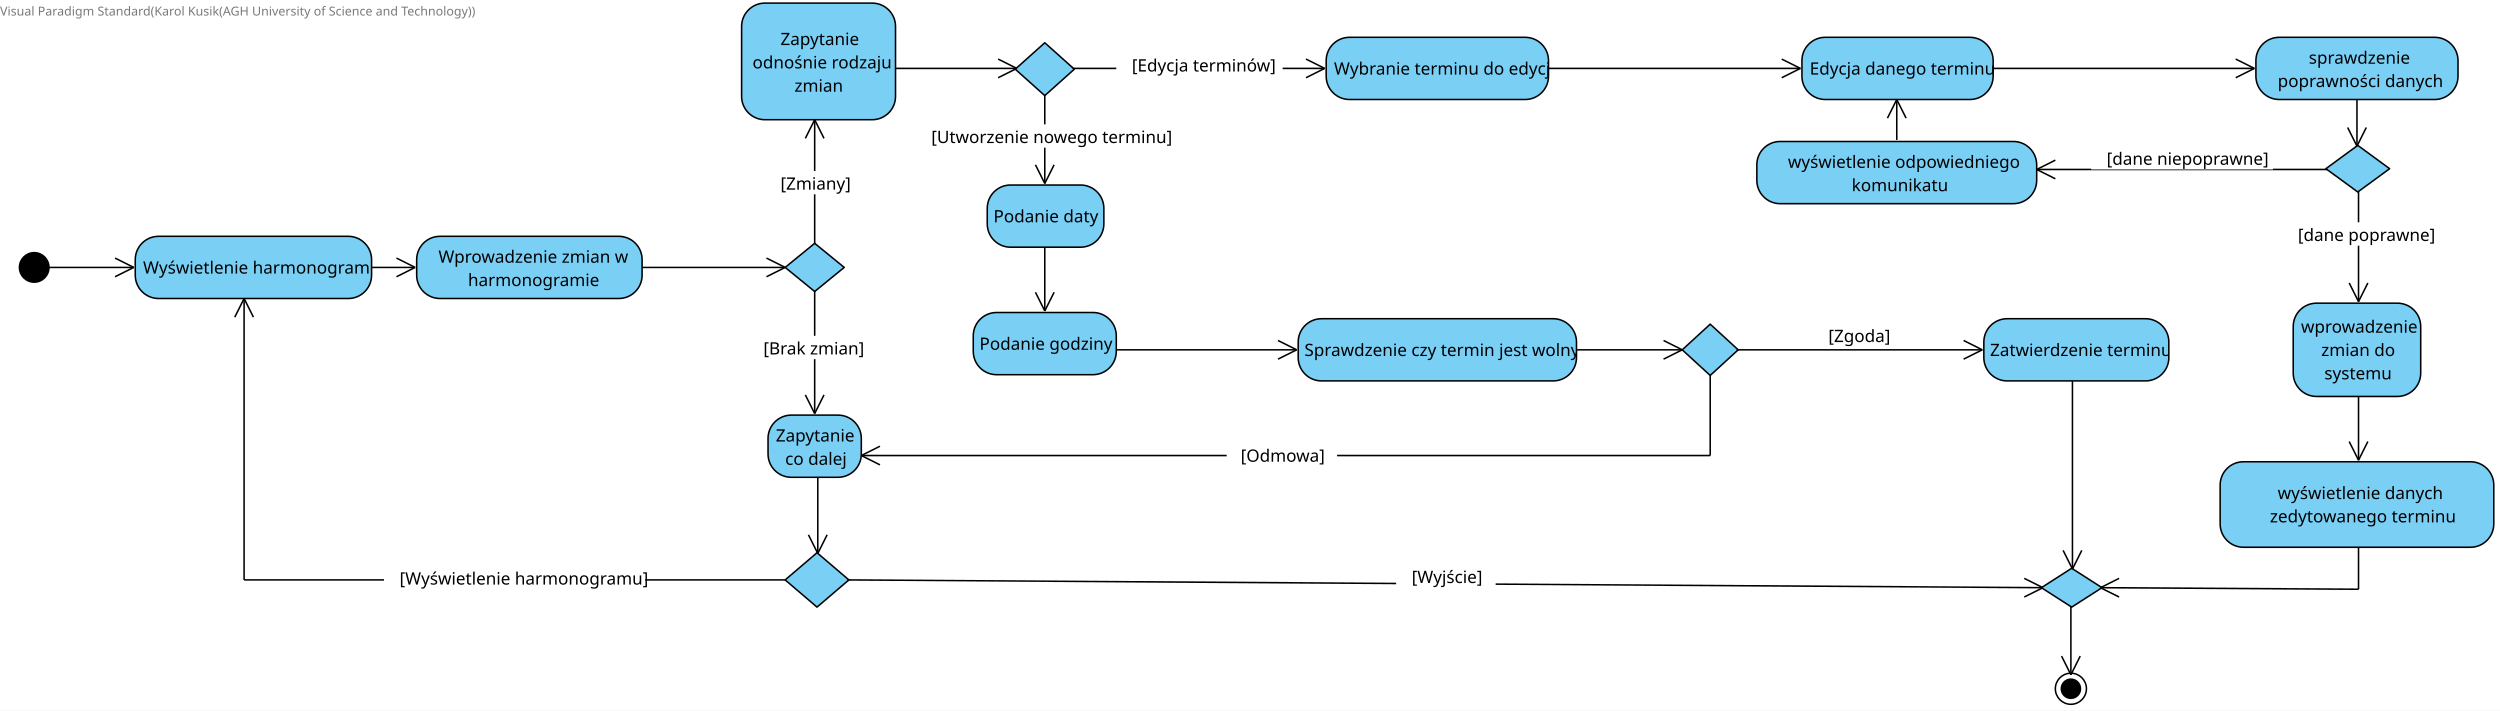
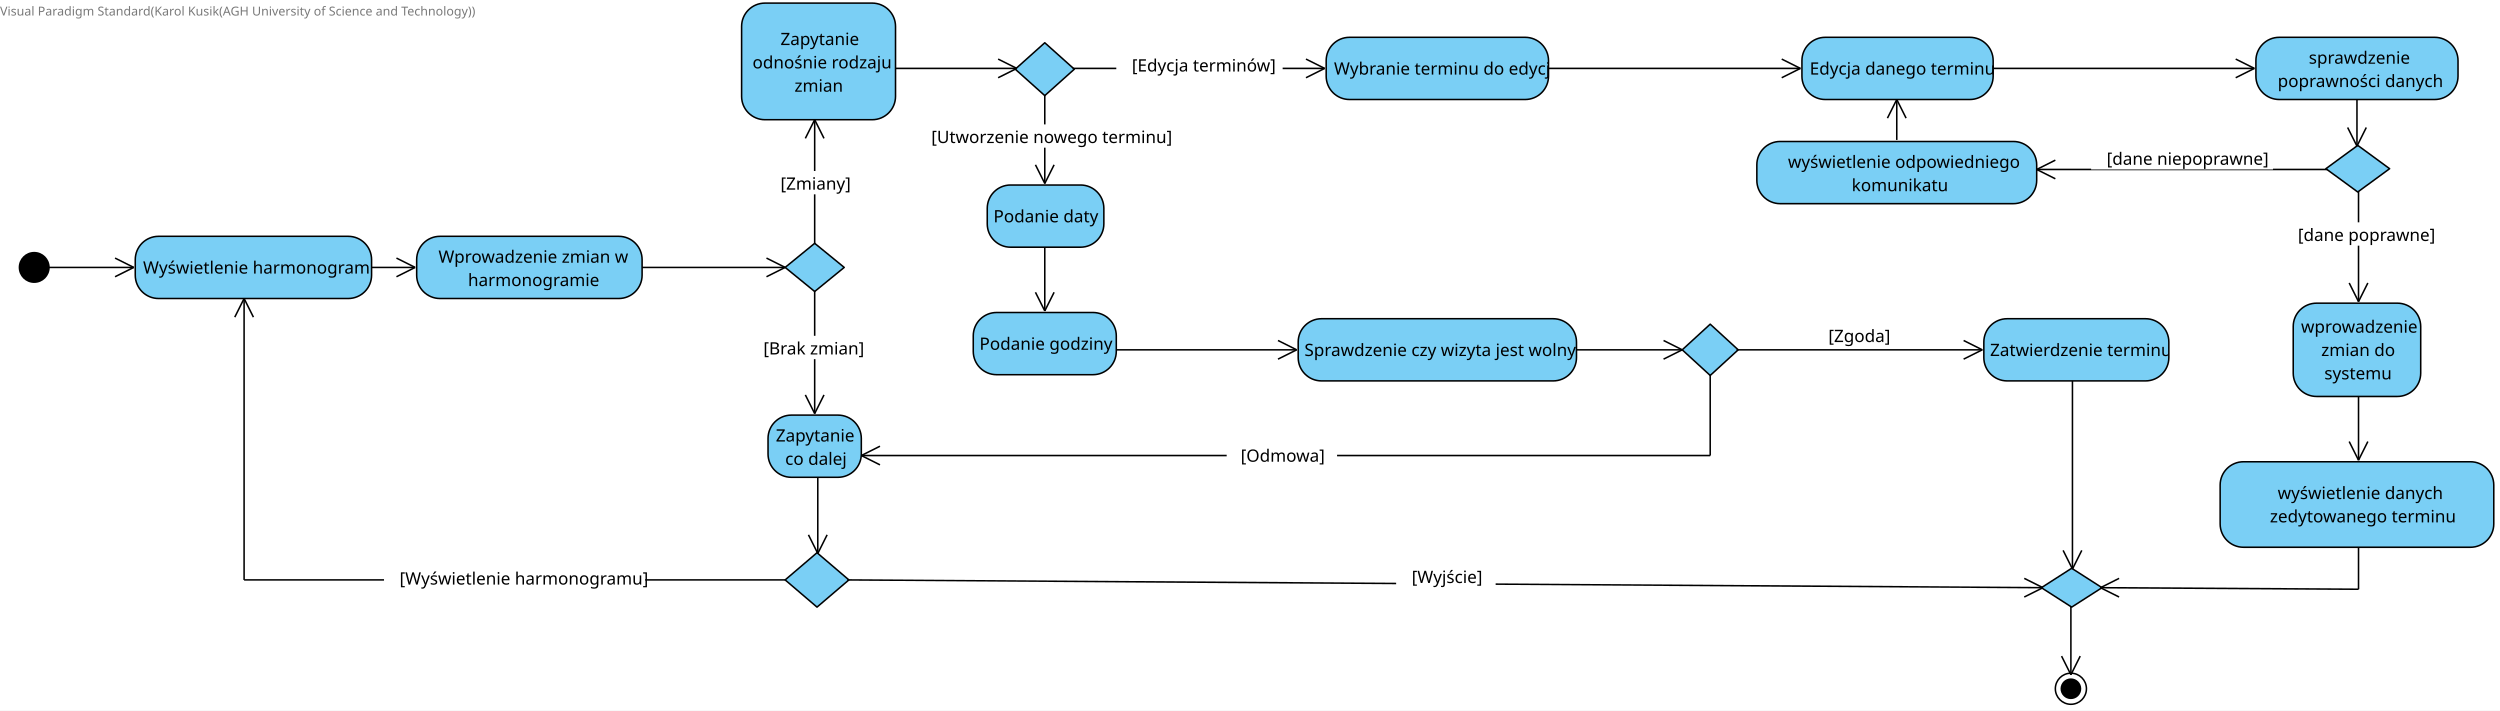
<svg xmlns="http://www.w3.org/2000/svg" fill-opacity="0" color-rendering="auto" color-interpolation="auto" text-rendering="auto" stroke="rgb(0,0,0)" stroke-linecap="square" width="1608" stroke-miterlimit="10" shape-rendering="auto" stroke-opacity="0" fill="rgb(0,0,0)" stroke-dasharray="none" font-weight="normal" stroke-width="1" height="457" font-family="'Dialog'" font-style="normal" stroke-linejoin="miter" font-size="12px" stroke-dashoffset="0" image-rendering="auto">
  <defs id="genericDefs" />
  <g>
    <defs id="defs1">
      <clipPath clipPathUnits="userSpaceOnUse" id="clipPath1">
        <path d="M-7 -7 L51 -7 L51 31 L-7 31 L-7 -7 Z" />
      </clipPath>
      <clipPath clipPathUnits="userSpaceOnUse" id="clipPath2">
        <path d="M-7 -7 L163 -7 L163 51 L-7 51 L-7 -7 Z" />
      </clipPath>
      <clipPath clipPathUnits="userSpaceOnUse" id="clipPath3">
        <path d="M0 0 L0 40 L152 40 L152 0 Z" />
      </clipPath>
      <clipPath clipPathUnits="userSpaceOnUse" id="clipPath4">
        <path d="M-7 -7 L156 -7 L156 51 L-7 51 L-7 -7 Z" />
      </clipPath>
      <clipPath clipPathUnits="userSpaceOnUse" id="clipPath5">
        <path d="M0 0 L0 40 L145 40 L145 0 Z" />
      </clipPath>
      <clipPath clipPathUnits="userSpaceOnUse" id="clipPath6">
        <path d="M-7 -7 L55 -7 L55 57 L-7 57 L-7 -7 Z" />
      </clipPath>
      <clipPath clipPathUnits="userSpaceOnUse" id="clipPath7">
        <path d="M-7 -7 L71 -7 L71 51 L-7 51 L-7 -7 Z" />
      </clipPath>
      <clipPath clipPathUnits="userSpaceOnUse" id="clipPath8">
        <path d="M0 0 L0 40 L60 40 L60 0 Z" />
      </clipPath>
      <clipPath clipPathUnits="userSpaceOnUse" id="clipPath9">
        <path d="M-7 -7 L110 -7 L110 86 L-7 86 L-7 -7 Z" />
      </clipPath>
      <clipPath clipPathUnits="userSpaceOnUse" id="clipPath10">
        <path d="M0 0 L0 75 L99 75 L99 0 Z" />
      </clipPath>
      <clipPath clipPathUnits="userSpaceOnUse" id="clipPath11">
        <path d="M-7 -7 L58 -7 L58 61 L-7 61 L-7 -7 Z" />
      </clipPath>
      <clipPath clipPathUnits="userSpaceOnUse" id="clipPath12">
        <path d="M-7 -7 L31 -7 L31 31 L-7 31 L-7 -7 Z" />
      </clipPath>
      <clipPath clipPathUnits="userSpaceOnUse" id="clipPath13">
        <path d="M-7 -7 L55 -7 L55 60 L-7 60 L-7 -7 Z" />
      </clipPath>
      <clipPath clipPathUnits="userSpaceOnUse" id="clipPath14">
        <path d="M-7 -7 L86 -7 L86 51 L-7 51 L-7 -7 Z" />
      </clipPath>
      <clipPath clipPathUnits="userSpaceOnUse" id="clipPath15">
        <path d="M0 0 L0 40 L75 40 L75 0 Z" />
      </clipPath>
      <clipPath clipPathUnits="userSpaceOnUse" id="clipPath16">
        <path d="M-7 -7 L103 -7 L103 51 L-7 51 L-7 -7 Z" />
      </clipPath>
      <clipPath clipPathUnits="userSpaceOnUse" id="clipPath17">
        <path d="M0 0 L0 40 L92 40 L92 0 Z" />
      </clipPath>
      <clipPath clipPathUnits="userSpaceOnUse" id="clipPath18">
        <path d="M-7 -7 L53 -7 L53 59 L-7 59 L-7 -7 Z" />
      </clipPath>
      <clipPath clipPathUnits="userSpaceOnUse" id="clipPath19">
        <path d="M-7 -7 L130 -7 L130 51 L-7 51 L-7 -7 Z" />
      </clipPath>
      <clipPath clipPathUnits="userSpaceOnUse" id="clipPath20">
        <path d="M0 0 L0 40 L119 40 L119 0 Z" />
      </clipPath>
      <clipPath clipPathUnits="userSpaceOnUse" id="clipPath21">
        <path d="M-7 -7 L190 -7 L190 51 L-7 51 L-7 -7 Z" />
      </clipPath>
      <clipPath clipPathUnits="userSpaceOnUse" id="clipPath22">
        <path d="M0 0 L0 40 L179 40 L179 0 Z" />
      </clipPath>
      <clipPath clipPathUnits="userSpaceOnUse" id="clipPath23">
        <path d="M-7 -7 L154 -7 L154 51 L-7 51 L-7 -7 Z" />
      </clipPath>
      <clipPath clipPathUnits="userSpaceOnUse" id="clipPath24">
        <path d="M0 0 L0 40 L143 40 L143 0 Z" />
      </clipPath>
      <clipPath clipPathUnits="userSpaceOnUse" id="clipPath25">
        <path d="M-7 -7 L134 -7 L134 51 L-7 51 L-7 -7 Z" />
      </clipPath>
      <clipPath clipPathUnits="userSpaceOnUse" id="clipPath26">
        <path d="M0 0 L0 40 L123 40 L123 0 Z" />
      </clipPath>
      <clipPath clipPathUnits="userSpaceOnUse" id="clipPath27">
        <path d="M-7 -7 L141 -7 L141 51 L-7 51 L-7 -7 Z" />
      </clipPath>
      <clipPath clipPathUnits="userSpaceOnUse" id="clipPath28">
        <path d="M0 0 L0 40 L130 40 L130 0 Z" />
      </clipPath>
      <clipPath clipPathUnits="userSpaceOnUse" id="clipPath29">
        <path d="M-7 -7 L58 -7 L58 56 L-7 56 L-7 -7 Z" />
      </clipPath>
      <clipPath clipPathUnits="userSpaceOnUse" id="clipPath30">
        <path d="M-7 -7 L187 -7 L187 66 L-7 66 L-7 -7 Z" />
      </clipPath>
      <clipPath clipPathUnits="userSpaceOnUse" id="clipPath31">
        <path d="M0 0 L0 55 L176 55 L176 0 Z" />
      </clipPath>
      <clipPath clipPathUnits="userSpaceOnUse" id="clipPath32">
        <path d="M-7 -7 L93 -7 L93 71 L-7 71 L-7 -7 Z" />
      </clipPath>
      <clipPath clipPathUnits="userSpaceOnUse" id="clipPath33">
        <path d="M0 0 L0 60 L82 60 L82 0 Z" />
      </clipPath>
      <clipPath clipPathUnits="userSpaceOnUse" id="clipPath34">
        <path d="M-7 -7 L191 -7 L191 51 L-7 51 L-7 -7 Z" />
      </clipPath>
      <clipPath clipPathUnits="userSpaceOnUse" id="clipPath35">
        <path d="M0 0 L0 40 L180 40 L180 0 Z" />
      </clipPath>
      <clipPath clipPathUnits="userSpaceOnUse" id="clipPath36">
        <path d="M-7 -7 L56 -7 L56 51 L-7 51 L-7 -7 Z" />
      </clipPath>
      <clipPath clipPathUnits="userSpaceOnUse" id="clipPath37">
        <path d="M0 0 L159 0 L159 104 L0 104 L0 0 Z" />
      </clipPath>
      <clipPath clipPathUnits="userSpaceOnUse" id="clipPath38">
        <path d="M0 0 L0 104 L159 104 L159 0 Z" />
      </clipPath>
      <clipPath clipPathUnits="userSpaceOnUse" id="clipPath39">
        <path d="M0 0 L132 0 L132 104 L0 104 L0 0 Z" />
      </clipPath>
      <clipPath clipPathUnits="userSpaceOnUse" id="clipPath40">
        <path d="M0 0 L0 104 L132 104 L132 0 Z" />
      </clipPath>
      <clipPath clipPathUnits="userSpaceOnUse" id="clipPath41">
        <path d="M0 0 L196 0 L196 104 L0 104 L0 0 Z" />
      </clipPath>
      <clipPath clipPathUnits="userSpaceOnUse" id="clipPath42">
        <path d="M0 0 L0 104 L119 104 L119 94 L196 94 L196 0 L193 0 L193 3 L130 3 L130 0 Z" />
      </clipPath>
      <clipPath clipPathUnits="userSpaceOnUse" id="clipPath43">
        <path d="M0 0 L104 0 L104 183 L0 183 L0 0 Z" />
      </clipPath>
      <clipPath clipPathUnits="userSpaceOnUse" id="clipPath44">
        <path d="M90 79 L90 94 L8 94 L8 79 ZM0 0 L0 183 L104 183 L104 0 Z" />
      </clipPath>
      <clipPath clipPathUnits="userSpaceOnUse" id="clipPath45">
        <path d="M0 0 L104 0 L104 184 L0 184 L0 0 Z" />
      </clipPath>
      <clipPath clipPathUnits="userSpaceOnUse" id="clipPath46">
        <path d="M82 83 L82 98 L19 98 L19 83 ZM0 0 L0 184 L104 184 L104 0 Z" />
      </clipPath>
      <clipPath clipPathUnits="userSpaceOnUse" id="clipPath47">
        <path d="M0 0 L104 0 L104 153 L0 153 L0 0 Z" />
      </clipPath>
      <clipPath clipPathUnits="userSpaceOnUse" id="clipPath48">
        <path d="M0 0 L0 153 L104 153 L104 0 Z" />
      </clipPath>
      <clipPath clipPathUnits="userSpaceOnUse" id="clipPath49">
        <path d="M0 0 L452 0 L452 285 L0 285 L0 0 Z" />
      </clipPath>
      <clipPath clipPathUnits="userSpaceOnUse" id="clipPath50">
        <path d="M308 222 L308 237 L140 237 L140 222 ZM0 0 L0 285 L452 285 L452 89 L375 89 L375 74 L452 74 L452 0 Z" />
      </clipPath>
      <clipPath clipPathUnits="userSpaceOnUse" id="clipPath51">
        <path d="M0 0 L873 0 L873 109 L0 109 L0 0 Z" />
      </clipPath>
      <clipPath clipPathUnits="userSpaceOnUse" id="clipPath52">
        <path d="M467 40 L467 55 L403 55 L403 40 ZM0 0 L0 109 L873 109 L873 0 Z" />
      </clipPath>
      <clipPath clipPathUnits="userSpaceOnUse" id="clipPath53">
        <path d="M0 0 L182 0 L182 104 L0 104 L0 0 Z" />
      </clipPath>
      <clipPath clipPathUnits="userSpaceOnUse" id="clipPath54">
        <path d="M0 0 L0 104 L182 104 L182 101 L64 101 L64 86 L182 86 L182 0 Z" />
      </clipPath>
      <clipPath clipPathUnits="userSpaceOnUse" id="clipPath55">
        <path d="M0 0 L104 0 L104 161 L0 161 L0 0 Z" />
      </clipPath>
      <clipPath clipPathUnits="userSpaceOnUse" id="clipPath56">
        <path d="M0 0 L0 69 L104 69 L104 38 L96 38 L96 23 L104 23 L104 0 ZM0 84 L0 161 L104 161 L104 84 Z" />
      </clipPath>
      <clipPath clipPathUnits="userSpaceOnUse" id="clipPath57">
        <path d="M0 0 L104 0 L104 145 L0 145 L0 0 Z" />
      </clipPath>
      <clipPath clipPathUnits="userSpaceOnUse" id="clipPath58">
        <path d="M0 0 L0 145 L104 145 L104 0 Z" />
      </clipPath>
      <clipPath clipPathUnits="userSpaceOnUse" id="clipPath59">
        <path d="M0 0 L172 0 L172 104 L0 104 L0 0 Z" />
      </clipPath>
      <clipPath clipPathUnits="userSpaceOnUse" id="clipPath60">
        <path d="M0 0 L0 104 L172 104 L172 0 Z" />
      </clipPath>
      <clipPath clipPathUnits="userSpaceOnUse" id="clipPath61">
        <path d="M0 0 L262 0 L262 104 L0 104 L0 0 Z" />
      </clipPath>
      <clipPath clipPathUnits="userSpaceOnUse" id="clipPath62">
        <path d="M158 33 L158 48 L100 48 L100 33 ZM0 0 L0 104 L262 104 L262 0 Z" />
      </clipPath>
      <clipPath clipPathUnits="userSpaceOnUse" id="clipPath63">
        <path d="M0 0 L104 0 L104 225 L0 225 L0 0 Z" />
      </clipPath>
      <clipPath clipPathUnits="userSpaceOnUse" id="clipPath64">
        <path d="M0 0 L0 225 L104 225 L104 0 Z" />
      </clipPath>
      <clipPath clipPathUnits="userSpaceOnUse" id="clipPath65">
        <path d="M0 0 L220 0 L220 104 L0 104 L0 0 Z" />
      </clipPath>
      <clipPath clipPathUnits="userSpaceOnUse" id="clipPath66">
        <path d="M0 0 L0 104 L220 104 L220 0 Z" />
      </clipPath>
      <clipPath clipPathUnits="userSpaceOnUse" id="clipPath67">
        <path d="M0 0 L650 0 L650 156 L0 156 L0 0 Z" />
      </clipPath>
      <clipPath clipPathUnits="userSpaceOnUse" id="clipPath68">
        <path d="M356 94 L356 109 L285 109 L285 94 ZM0 0 L0 25 L60 25 L60 40 L0 40 L0 156 L650 156 L650 0 Z" />
      </clipPath>
      <clipPath clipPathUnits="userSpaceOnUse" id="clipPath69">
        <path d="M0 0 L266 0 L266 104 L0 104 L0 0 Z" />
      </clipPath>
      <clipPath clipPathUnits="userSpaceOnUse" id="clipPath70">
        <path d="M185 40 L185 55 L78 55 L78 40 ZM0 0 L0 86 L113 86 L113 101 L0 101 L0 104 L266 104 L266 0 Z" />
      </clipPath>
      <clipPath clipPathUnits="userSpaceOnUse" id="clipPath71">
        <path d="M0 0 L0 104 L266 104 L266 0 Z" />
      </clipPath>
      <clipPath clipPathUnits="userSpaceOnUse" id="clipPath72">
        <path d="M0 0 L272 0 L272 104 L0 104 L0 0 Z" />
      </clipPath>
      <clipPath clipPathUnits="userSpaceOnUse" id="clipPath73">
        <path d="M0 0 L0 104 L113 104 L113 100 L230 100 L230 104 L272 104 L272 0 Z" />
      </clipPath>
      <clipPath clipPathUnits="userSpaceOnUse" id="clipPath74">
        <path d="M0 0 L104 0 L104 134 L0 134 L0 0 Z" />
      </clipPath>
      <clipPath clipPathUnits="userSpaceOnUse" id="clipPath75">
        <path d="M0 0 L0 134 L2 134 L2 129 L104 129 L104 0 Z" />
      </clipPath>
      <clipPath clipPathUnits="userSpaceOnUse" id="clipPath76">
        <path d="M0 0 L104 0 L104 175 L0 175 L0 0 Z" />
      </clipPath>
      <clipPath clipPathUnits="userSpaceOnUse" id="clipPath77">
        <path d="M103 70 L103 85 L1 85 L1 70 ZM0 0 L0 175 L104 175 L104 0 Z" />
      </clipPath>
      <clipPath clipPathUnits="userSpaceOnUse" id="clipPath78">
        <path d="M0 0 L291 0 L291 104 L0 104 L0 0 Z" />
      </clipPath>
      <clipPath clipPathUnits="userSpaceOnUse" id="clipPath79">
        <path d="M202 35 L202 50 L85 50 L85 35 ZM0 0 L0 104 L291 104 L291 99 L208 99 L208 84 L291 84 L291 0 Z" />
      </clipPath>
      <clipPath clipPathUnits="userSpaceOnUse" id="clipPath80">
        <path d="M0 0 L104 0 L104 130 L0 130 L0 0 Z" />
      </clipPath>
      <clipPath clipPathUnits="userSpaceOnUse" id="clipPath81">
        <path d="M0 0 L0 130 L104 130 L104 0 Z" />
      </clipPath>
      <clipPath clipPathUnits="userSpaceOnUse" id="clipPath82">
        <path d="M0 0 L270 0 L270 131 L0 131 L0 0 Z" />
      </clipPath>
      <clipPath clipPathUnits="userSpaceOnUse" id="clipPath83">
        <path d="M0 0 L0 131 L270 131 L270 0 Z" />
      </clipPath>
      <clipPath clipPathUnits="userSpaceOnUse" id="clipPath84">
        <path d="M0 0 L104 0 L104 148 L0 148 L0 0 Z" />
      </clipPath>
      <clipPath clipPathUnits="userSpaceOnUse" id="clipPath85">
        <path d="M0 0 L0 148 L104 148 L104 0 Z" />
      </clipPath>
      <clipPath clipPathUnits="userSpaceOnUse" id="clipPath86">
        <path d="M-117 -15 L234 -15 L234 30 L-117 30 L-117 -15 Z" />
      </clipPath>
      <clipPath clipPathUnits="userSpaceOnUse" id="clipPath87">
        <path d="M-102 -15 L204 -15 L204 30 L-102 30 L-102 -15 Z" />
      </clipPath>
      <clipPath clipPathUnits="userSpaceOnUse" id="clipPath88">
        <path d="M-107 -15 L214 -15 L214 30 L-107 30 L-107 -15 Z" />
      </clipPath>
      <clipPath clipPathUnits="userSpaceOnUse" id="clipPath89">
        <path d="M-71 -15 L142 -15 L142 30 L-71 30 L-71 -15 Z" />
      </clipPath>
      <clipPath clipPathUnits="userSpaceOnUse" id="clipPath90">
        <path d="M-58 -15 L116 -15 L116 30 L-58 30 L-58 -15 Z" />
      </clipPath>
      <clipPath clipPathUnits="userSpaceOnUse" id="clipPath91">
        <path d="M-163 -15 L326 -15 L326 30 L-163 30 L-163 -15 Z" />
      </clipPath>
      <clipPath clipPathUnits="userSpaceOnUse" id="clipPath92">
        <path d="M-64 -15 L128 -15 L128 30 L-64 30 L-64 -15 Z" />
      </clipPath>
      <clipPath clipPathUnits="userSpaceOnUse" id="clipPath93">
        <path d="M-168 -15 L336 -15 L336 30 L-168 30 L-168 -15 Z" />
      </clipPath>
      <clipPath clipPathUnits="userSpaceOnUse" id="clipPath94">
        <path d="M-63 -15 L126 -15 L126 30 L-63 30 L-63 -15 Z" />
      </clipPath>
      <clipPath clipPathUnits="userSpaceOnUse" id="clipPath95">
        <path d="M-82 -15 L164 -15 L164 30 L-82 30 L-82 -15 Z" />
      </clipPath>
    </defs>
    <g fill="white" text-rendering="geometricPrecision" fill-opacity="1" stroke-opacity="1" stroke="white">
      <rect x="0" width="1608" height="457" y="0" stroke="none" />
    </g>
    <g font-size="11px" transform="translate(2,162)" fill-opacity="1" fill="black" text-rendering="geometricPrecision" image-rendering="optimizeQuality" font-family="sans-serif" stroke="black" stroke-opacity="1">
      <circle r="10" clip-path="url(#clipPath1)" cx="20" cy="10" stroke="none" />
    </g>
    <g font-size="11px" transform="translate(87,152)" fill-opacity="1" fill="rgb(122,207,245)" text-rendering="geometricPrecision" image-rendering="optimizeQuality" font-family="sans-serif" stroke="rgb(122,207,245)" stroke-opacity="1">
      <rect x="0" y="0" clip-path="url(#clipPath2)" width="152" rx="15" ry="15" height="40" stroke="none" />
    </g>
    <g stroke-linecap="butt" font-size="11px" transform="translate(87,152)" fill-opacity="1" fill="black" text-rendering="geometricPrecision" image-rendering="optimizeQuality" font-family="sans-serif" stroke-linejoin="round" stroke="black" stroke-opacity="1" stroke-miterlimit="0">
      <rect x="0" y="0" clip-path="url(#clipPath2)" fill="none" width="152" rx="15" ry="15" height="40" />
    </g>
    <g font-size="11px" transform="translate(87,152)" fill-opacity="1" fill="black" text-rendering="geometricPrecision" image-rendering="optimizeQuality" font-family="sans-serif" stroke="black" stroke-opacity="1">
      <text x="5" xml:space="preserve" y="24" clip-path="url(#clipPath3)" stroke="none">Wyświetlenie harmonogramu</text>
    </g>
    <g font-size="11px" transform="translate(268,152)" fill-opacity="1" fill="rgb(122,207,245)" text-rendering="geometricPrecision" image-rendering="optimizeQuality" font-family="sans-serif" stroke="rgb(122,207,245)" stroke-opacity="1">
      <rect x="0" y="0" clip-path="url(#clipPath4)" width="145" rx="15" ry="15" height="40" stroke="none" />
    </g>
    <g stroke-linecap="butt" font-size="11px" transform="translate(268,152)" fill-opacity="1" fill="black" text-rendering="geometricPrecision" image-rendering="optimizeQuality" font-family="sans-serif" stroke-linejoin="round" stroke="black" stroke-opacity="1" stroke-miterlimit="0">
      <rect x="0" y="0" clip-path="url(#clipPath4)" fill="none" width="145" rx="15" ry="15" height="40" />
    </g>
    <g font-size="11px" transform="translate(268,152)" fill-opacity="1" fill="black" text-rendering="geometricPrecision" image-rendering="optimizeQuality" font-family="sans-serif" stroke="black" stroke-opacity="1">
      <text x="14" xml:space="preserve" y="17" clip-path="url(#clipPath5)" stroke="none">Wprowadzenie zmian w</text>
      <text x="33" xml:space="preserve" y="32" clip-path="url(#clipPath5)" stroke="none">harmonogramie</text>
    </g>
    <g font-size="11px" transform="translate(502,149)" fill-opacity="1" fill="rgb(122,207,245)" text-rendering="geometricPrecision" image-rendering="optimizeQuality" font-family="sans-serif" stroke="rgb(122,207,245)" stroke-opacity="1">
      <path d="M22 7.5 L41 23 L22 38.5 L3 23 Z" stroke="none" clip-path="url(#clipPath6)" />
    </g>
    <g stroke-linecap="butt" font-size="11px" transform="translate(502,149)" fill-opacity="1" fill="black" text-rendering="geometricPrecision" image-rendering="optimizeQuality" font-family="sans-serif" stroke-linejoin="round" stroke="black" stroke-opacity="1" stroke-miterlimit="0">
      <path fill="none" d="M22 7.5 L41 23 L22 38.5 L3 23 Z" clip-path="url(#clipPath6)" />
    </g>
    <g font-size="11px" transform="translate(494,267)" fill-opacity="1" fill="rgb(122,207,245)" text-rendering="geometricPrecision" image-rendering="optimizeQuality" font-family="sans-serif" stroke="rgb(122,207,245)" stroke-opacity="1">
      <rect x="0" y="0" clip-path="url(#clipPath7)" width="60" rx="15" ry="15" height="40" stroke="none" />
    </g>
    <g stroke-linecap="butt" font-size="11px" transform="translate(494,267)" fill-opacity="1" fill="black" text-rendering="geometricPrecision" image-rendering="optimizeQuality" font-family="sans-serif" stroke-linejoin="round" stroke="black" stroke-opacity="1" stroke-miterlimit="0">
      <rect x="0" y="0" clip-path="url(#clipPath7)" fill="none" width="60" rx="15" ry="15" height="40" />
    </g>
    <g font-size="11px" transform="translate(494,267)" fill-opacity="1" fill="black" text-rendering="geometricPrecision" image-rendering="optimizeQuality" font-family="sans-serif" stroke="black" stroke-opacity="1">
      <text x="5" xml:space="preserve" y="17" clip-path="url(#clipPath8)" stroke="none">Zapytanie</text>
      <text x="11" xml:space="preserve" y="32" clip-path="url(#clipPath8)" stroke="none">co dalej</text>
    </g>
    <g font-size="11px" transform="translate(477,2)" fill-opacity="1" fill="rgb(122,207,245)" text-rendering="geometricPrecision" image-rendering="optimizeQuality" font-family="sans-serif" stroke="rgb(122,207,245)" stroke-opacity="1">
      <rect x="0" y="0" clip-path="url(#clipPath9)" width="99" rx="15" ry="15" height="75" stroke="none" />
    </g>
    <g stroke-linecap="butt" font-size="11px" transform="translate(477,2)" fill-opacity="1" fill="black" text-rendering="geometricPrecision" image-rendering="optimizeQuality" font-family="sans-serif" stroke-linejoin="round" stroke="black" stroke-opacity="1" stroke-miterlimit="0">
      <rect x="0" y="0" clip-path="url(#clipPath9)" fill="none" width="99" rx="15" ry="15" height="75" />
    </g>
    <g font-size="11px" transform="translate(477,2)" fill-opacity="1" fill="black" text-rendering="geometricPrecision" image-rendering="optimizeQuality" font-family="sans-serif" stroke="black" stroke-opacity="1">
      <text x="25" xml:space="preserve" y="27" clip-path="url(#clipPath10)" stroke="none">Zapytanie</text>
      <text x="7" xml:space="preserve" y="42" clip-path="url(#clipPath10)" stroke="none">odnośnie rodzaju</text>
      <text x="34" xml:space="preserve" y="57" clip-path="url(#clipPath10)" stroke="none">zmian</text>
    </g>
    <g font-size="11px" transform="translate(502,348)" fill-opacity="1" fill="rgb(122,207,245)" text-rendering="geometricPrecision" image-rendering="optimizeQuality" font-family="sans-serif" stroke="rgb(122,207,245)" stroke-opacity="1">
      <path d="M23.5 7.5 L44 25 L23.5 42.5 L3 25 Z" stroke="none" clip-path="url(#clipPath11)" />
    </g>
    <g stroke-linecap="butt" font-size="11px" transform="translate(502,348)" fill-opacity="1" fill="black" text-rendering="geometricPrecision" image-rendering="optimizeQuality" font-family="sans-serif" stroke-linejoin="round" stroke="black" stroke-opacity="1" stroke-miterlimit="0">
      <path fill="none" d="M23.5 7.5 L44 25 L23.5 42.5 L3 25 Z" clip-path="url(#clipPath11)" />
    </g>
    <g font-size="11px" transform="translate(1322,433)" fill-opacity="1" fill="black" text-rendering="geometricPrecision" image-rendering="optimizeQuality" font-family="sans-serif" stroke="black" stroke-opacity="1">
      <circle r="6.667" clip-path="url(#clipPath12)" cx="10" cy="10" stroke="none" />
      <circle stroke-linecap="butt" clip-path="url(#clipPath12)" fill="none" stroke-linejoin="round" r="10" cx="10" cy="10" stroke-miterlimit="0" />
    </g>
    <g font-size="11px" transform="translate(650,20)" fill-opacity="1" fill="rgb(122,207,245)" text-rendering="geometricPrecision" image-rendering="optimizeQuality" font-family="sans-serif" stroke="rgb(122,207,245)" stroke-opacity="1">
      <path d="M22 7.5 L41 24.5 L22 41.5 L3 24.5 Z" stroke="none" clip-path="url(#clipPath13)" />
    </g>
    <g stroke-linecap="butt" font-size="11px" transform="translate(650,20)" fill-opacity="1" fill="black" text-rendering="geometricPrecision" image-rendering="optimizeQuality" font-family="sans-serif" stroke-linejoin="round" stroke="black" stroke-opacity="1" stroke-miterlimit="0">
      <path fill="none" d="M22 7.5 L41 24.5 L22 41.5 L3 24.5 Z" clip-path="url(#clipPath13)" />
    </g>
    <g font-size="11px" transform="translate(635,119)" fill-opacity="1" fill="rgb(122,207,245)" text-rendering="geometricPrecision" image-rendering="optimizeQuality" font-family="sans-serif" stroke="rgb(122,207,245)" stroke-opacity="1">
      <rect x="0" y="0" clip-path="url(#clipPath14)" width="75" rx="15" ry="15" height="40" stroke="none" />
    </g>
    <g stroke-linecap="butt" font-size="11px" transform="translate(635,119)" fill-opacity="1" fill="black" text-rendering="geometricPrecision" image-rendering="optimizeQuality" font-family="sans-serif" stroke-linejoin="round" stroke="black" stroke-opacity="1" stroke-miterlimit="0">
      <rect x="0" y="0" clip-path="url(#clipPath14)" fill="none" width="75" rx="15" ry="15" height="40" />
    </g>
    <g font-size="11px" transform="translate(635,119)" fill-opacity="1" fill="black" text-rendering="geometricPrecision" image-rendering="optimizeQuality" font-family="sans-serif" stroke="black" stroke-opacity="1">
      <text x="4" xml:space="preserve" y="24" clip-path="url(#clipPath15)" stroke="none">Podanie daty</text>
    </g>
    <g font-size="11px" transform="translate(626,201)" fill-opacity="1" fill="rgb(122,207,245)" text-rendering="geometricPrecision" image-rendering="optimizeQuality" font-family="sans-serif" stroke="rgb(122,207,245)" stroke-opacity="1">
      <rect x="0" y="0" clip-path="url(#clipPath16)" width="92" rx="15" ry="15" height="40" stroke="none" />
    </g>
    <g stroke-linecap="butt" font-size="11px" transform="translate(626,201)" fill-opacity="1" fill="black" text-rendering="geometricPrecision" image-rendering="optimizeQuality" font-family="sans-serif" stroke-linejoin="round" stroke="black" stroke-opacity="1" stroke-miterlimit="0">
      <rect x="0" y="0" clip-path="url(#clipPath16)" fill="none" width="92" rx="15" ry="15" height="40" />
    </g>
    <g font-size="11px" transform="translate(626,201)" fill-opacity="1" fill="black" text-rendering="geometricPrecision" image-rendering="optimizeQuality" font-family="sans-serif" stroke="black" stroke-opacity="1">
      <text x="4" xml:space="preserve" y="24" clip-path="url(#clipPath17)" stroke="none">Podanie godziny</text>
    </g>
    <g font-size="11px" transform="translate(1079,201)" fill-opacity="1" fill="rgb(122,207,245)" text-rendering="geometricPrecision" image-rendering="optimizeQuality" font-family="sans-serif" stroke="rgb(122,207,245)" stroke-opacity="1">
      <path d="M21 7.5 L39 24 L21 40.5 L3 24 Z" stroke="none" clip-path="url(#clipPath18)" />
    </g>
    <g stroke-linecap="butt" font-size="11px" transform="translate(1079,201)" fill-opacity="1" fill="black" text-rendering="geometricPrecision" image-rendering="optimizeQuality" font-family="sans-serif" stroke-linejoin="round" stroke="black" stroke-opacity="1" stroke-miterlimit="0">
      <path fill="none" d="M21 7.5 L39 24 L21 40.5 L3 24 Z" clip-path="url(#clipPath18)" />
    </g>
    <g font-size="11px" transform="translate(1276,205)" fill-opacity="1" fill="rgb(122,207,245)" text-rendering="geometricPrecision" image-rendering="optimizeQuality" font-family="sans-serif" stroke="rgb(122,207,245)" stroke-opacity="1">
      <rect x="0" y="0" clip-path="url(#clipPath19)" width="119" rx="15" ry="15" height="40" stroke="none" />
    </g>
    <g stroke-linecap="butt" font-size="11px" transform="translate(1276,205)" fill-opacity="1" fill="black" text-rendering="geometricPrecision" image-rendering="optimizeQuality" font-family="sans-serif" stroke-linejoin="round" stroke="black" stroke-opacity="1" stroke-miterlimit="0">
      <rect x="0" y="0" clip-path="url(#clipPath19)" fill="none" width="119" rx="15" ry="15" height="40" />
    </g>
    <g font-size="11px" transform="translate(1276,205)" fill-opacity="1" fill="black" text-rendering="geometricPrecision" image-rendering="optimizeQuality" font-family="sans-serif" stroke="black" stroke-opacity="1">
      <text x="4" xml:space="preserve" y="24" clip-path="url(#clipPath20)" stroke="none">Zatwierdzenie terminu</text>
    </g>
    <g font-size="11px" transform="translate(835,205)" fill-opacity="1" fill="rgb(122,207,245)" text-rendering="geometricPrecision" image-rendering="optimizeQuality" font-family="sans-serif" stroke="rgb(122,207,245)" stroke-opacity="1">
      <rect x="0" y="0" clip-path="url(#clipPath21)" width="179" rx="15" ry="15" height="40" stroke="none" />
    </g>
    <g stroke-linecap="butt" font-size="11px" transform="translate(835,205)" fill-opacity="1" fill="black" text-rendering="geometricPrecision" image-rendering="optimizeQuality" font-family="sans-serif" stroke-linejoin="round" stroke="black" stroke-opacity="1" stroke-miterlimit="0">
      <rect x="0" y="0" clip-path="url(#clipPath21)" fill="none" width="179" rx="15" ry="15" height="40" />
    </g>
    <g font-size="11px" transform="translate(835,205)" fill-opacity="1" fill="black" text-rendering="geometricPrecision" image-rendering="optimizeQuality" font-family="sans-serif" stroke="black" stroke-opacity="1">
-       <text x="4" xml:space="preserve" y="24" clip-path="url(#clipPath22)" stroke="none">Sprawdzenie czy termin jest wolny</text>
+       <text x="4" xml:space="preserve" y="24" clip-path="url(#clipPath22)" stroke="none">Sprawdzenie czy wizyta jest wolny</text>
    </g>
    <g font-size="11px" transform="translate(853,24)" fill-opacity="1" fill="rgb(122,207,245)" text-rendering="geometricPrecision" image-rendering="optimizeQuality" font-family="sans-serif" stroke="rgb(122,207,245)" stroke-opacity="1">
      <rect x="0" y="0" clip-path="url(#clipPath23)" width="143" rx="15" ry="15" height="40" stroke="none" />
    </g>
    <g stroke-linecap="butt" font-size="11px" transform="translate(853,24)" fill-opacity="1" fill="black" text-rendering="geometricPrecision" image-rendering="optimizeQuality" font-family="sans-serif" stroke-linejoin="round" stroke="black" stroke-opacity="1" stroke-miterlimit="0">
      <rect x="0" y="0" clip-path="url(#clipPath23)" fill="none" width="143" rx="15" ry="15" height="40" />
    </g>
    <g font-size="11px" transform="translate(853,24)" fill-opacity="1" fill="black" text-rendering="geometricPrecision" image-rendering="optimizeQuality" font-family="sans-serif" stroke="black" stroke-opacity="1">
      <text x="5" xml:space="preserve" y="24" clip-path="url(#clipPath24)" stroke="none">Wybranie terminu do edycji</text>
    </g>
    <g font-size="11px" transform="translate(1159,24)" fill-opacity="1" fill="rgb(122,207,245)" text-rendering="geometricPrecision" image-rendering="optimizeQuality" font-family="sans-serif" stroke="rgb(122,207,245)" stroke-opacity="1">
      <rect x="0" y="0" clip-path="url(#clipPath25)" width="123" rx="15" ry="15" height="40" stroke="none" />
    </g>
    <g stroke-linecap="butt" font-size="11px" transform="translate(1159,24)" fill-opacity="1" fill="black" text-rendering="geometricPrecision" image-rendering="optimizeQuality" font-family="sans-serif" stroke-linejoin="round" stroke="black" stroke-opacity="1" stroke-miterlimit="0">
      <rect x="0" y="0" clip-path="url(#clipPath25)" fill="none" width="123" rx="15" ry="15" height="40" />
    </g>
    <g font-size="11px" transform="translate(1159,24)" fill-opacity="1" fill="black" text-rendering="geometricPrecision" image-rendering="optimizeQuality" font-family="sans-serif" stroke="black" stroke-opacity="1">
      <text x="5" xml:space="preserve" y="24" clip-path="url(#clipPath26)" stroke="none">Edycja danego terminu</text>
    </g>
    <g font-size="11px" transform="translate(1451,24)" fill-opacity="1" fill="rgb(122,207,245)" text-rendering="geometricPrecision" image-rendering="optimizeQuality" font-family="sans-serif" stroke="rgb(122,207,245)" stroke-opacity="1">
      <rect x="0" y="0" clip-path="url(#clipPath27)" width="130" rx="15" ry="15" height="40" stroke="none" />
    </g>
    <g stroke-linecap="butt" font-size="11px" transform="translate(1451,24)" fill-opacity="1" fill="black" text-rendering="geometricPrecision" image-rendering="optimizeQuality" font-family="sans-serif" stroke-linejoin="round" stroke="black" stroke-opacity="1" stroke-miterlimit="0">
      <rect x="0" y="0" clip-path="url(#clipPath27)" fill="none" width="130" rx="15" ry="15" height="40" />
    </g>
    <g font-size="11px" transform="translate(1451,24)" fill-opacity="1" fill="black" text-rendering="geometricPrecision" image-rendering="optimizeQuality" font-family="sans-serif" stroke="black" stroke-opacity="1">
      <text x="34" xml:space="preserve" y="17" clip-path="url(#clipPath28)" stroke="none">sprawdzenie</text>
      <text x="14" xml:space="preserve" y="32" clip-path="url(#clipPath28)" stroke="none">poprawności danych</text>
    </g>
    <g font-size="11px" transform="translate(1493,86)" fill-opacity="1" fill="rgb(122,207,245)" text-rendering="geometricPrecision" image-rendering="optimizeQuality" font-family="sans-serif" stroke="rgb(122,207,245)" stroke-opacity="1">
      <path d="M23.5 7.5 L44 22.5 L23.5 37.5 L3 22.5 Z" stroke="none" clip-path="url(#clipPath29)" />
    </g>
    <g stroke-linecap="butt" font-size="11px" transform="translate(1493,86)" fill-opacity="1" fill="black" text-rendering="geometricPrecision" image-rendering="optimizeQuality" font-family="sans-serif" stroke-linejoin="round" stroke="black" stroke-opacity="1" stroke-miterlimit="0">
      <path fill="none" d="M23.5 7.5 L44 22.5 L23.5 37.5 L3 22.5 Z" clip-path="url(#clipPath29)" />
    </g>
    <g font-size="11px" transform="translate(1428,297)" fill-opacity="1" fill="rgb(122,207,245)" text-rendering="geometricPrecision" image-rendering="optimizeQuality" font-family="sans-serif" stroke="rgb(122,207,245)" stroke-opacity="1">
      <rect x="0" y="0" clip-path="url(#clipPath30)" width="176" rx="15" ry="15" height="55" stroke="none" />
    </g>
    <g stroke-linecap="butt" font-size="11px" transform="translate(1428,297)" fill-opacity="1" fill="black" text-rendering="geometricPrecision" image-rendering="optimizeQuality" font-family="sans-serif" stroke-linejoin="round" stroke="black" stroke-opacity="1" stroke-miterlimit="0">
      <rect x="0" y="0" clip-path="url(#clipPath30)" fill="none" width="176" rx="15" ry="15" height="55" />
    </g>
    <g font-size="11px" transform="translate(1428,297)" fill-opacity="1" fill="black" text-rendering="geometricPrecision" image-rendering="optimizeQuality" font-family="sans-serif" stroke="black" stroke-opacity="1">
      <text x="37" xml:space="preserve" y="24" clip-path="url(#clipPath31)" stroke="none">wyświetlenie danych</text>
      <text x="32" xml:space="preserve" y="39" clip-path="url(#clipPath31)" stroke="none">zedytowanego terminu</text>
    </g>
    <g font-size="11px" transform="translate(1475,195)" fill-opacity="1" fill="rgb(122,207,245)" text-rendering="geometricPrecision" image-rendering="optimizeQuality" font-family="sans-serif" stroke="rgb(122,207,245)" stroke-opacity="1">
      <rect x="0" y="0" clip-path="url(#clipPath32)" width="82" rx="15" ry="15" height="60" stroke="none" />
    </g>
    <g stroke-linecap="butt" font-size="11px" transform="translate(1475,195)" fill-opacity="1" fill="black" text-rendering="geometricPrecision" image-rendering="optimizeQuality" font-family="sans-serif" stroke-linejoin="round" stroke="black" stroke-opacity="1" stroke-miterlimit="0">
      <rect x="0" y="0" clip-path="url(#clipPath32)" fill="none" width="82" rx="15" ry="15" height="60" />
    </g>
    <g font-size="11px" transform="translate(1475,195)" fill-opacity="1" fill="black" text-rendering="geometricPrecision" image-rendering="optimizeQuality" font-family="sans-serif" stroke="black" stroke-opacity="1">
      <text x="5" xml:space="preserve" y="19" clip-path="url(#clipPath33)" stroke="none">wprowadzenie</text>
      <text x="18" xml:space="preserve" y="34" clip-path="url(#clipPath33)" stroke="none">zmian do</text>
      <text x="20" xml:space="preserve" y="49" clip-path="url(#clipPath33)" stroke="none">systemu</text>
    </g>
    <g font-size="11px" transform="translate(1130,91)" fill-opacity="1" fill="rgb(122,207,245)" text-rendering="geometricPrecision" image-rendering="optimizeQuality" font-family="sans-serif" stroke="rgb(122,207,245)" stroke-opacity="1">
      <rect x="0" y="0" clip-path="url(#clipPath34)" width="180" rx="15" ry="15" height="40" stroke="none" />
    </g>
    <g stroke-linecap="butt" font-size="11px" transform="translate(1130,91)" fill-opacity="1" fill="black" text-rendering="geometricPrecision" image-rendering="optimizeQuality" font-family="sans-serif" stroke-linejoin="round" stroke="black" stroke-opacity="1" stroke-miterlimit="0">
      <rect x="0" y="0" clip-path="url(#clipPath34)" fill="none" width="180" rx="15" ry="15" height="40" />
    </g>
    <g font-size="11px" transform="translate(1130,91)" fill-opacity="1" fill="black" text-rendering="geometricPrecision" image-rendering="optimizeQuality" font-family="sans-serif" stroke="black" stroke-opacity="1">
      <text x="20" xml:space="preserve" y="17" clip-path="url(#clipPath35)" stroke="none">wyświetlenie odpowiedniego</text>
      <text x="61" xml:space="preserve" y="32" clip-path="url(#clipPath35)" stroke="none">komunikatu</text>
    </g>
    <g font-size="11px" transform="translate(1310,358)" fill-opacity="1" fill="rgb(122,207,245)" text-rendering="geometricPrecision" image-rendering="optimizeQuality" font-family="sans-serif" stroke="rgb(122,207,245)" stroke-opacity="1">
      <path d="M22.5 7.5 L42 20 L22.5 32.5 L3 20 Z" stroke="none" clip-path="url(#clipPath36)" />
    </g>
    <g stroke-linecap="butt" font-size="11px" transform="translate(1310,358)" fill-opacity="1" fill="black" text-rendering="geometricPrecision" image-rendering="optimizeQuality" font-family="sans-serif" stroke-linejoin="round" stroke="black" stroke-opacity="1" stroke-miterlimit="0">
      <path fill="none" d="M22.5 7.5 L42 20 L22.5 32.5 L3 20 Z" clip-path="url(#clipPath36)" />
    </g>
    <g stroke-linecap="butt" font-size="11px" transform="translate(-19,122)" fill-opacity="1" fill="black" text-rendering="geometricPrecision" image-rendering="optimizeQuality" font-family="sans-serif" stroke-linejoin="round" stroke="black" stroke-opacity="1">
      <line y2="50" fill="none" x1="50" clip-path="url(#clipPath38)" x2="105" y1="50" />
      <line y2="44" fill="none" x1="105" clip-path="url(#clipPath38)" x2="93" y1="50" />
      <line y2="56" fill="none" x1="105" clip-path="url(#clipPath38)" x2="93" y1="50" />
    </g>
    <g stroke-linecap="butt" font-size="11px" transform="translate(189,122)" fill-opacity="1" fill="black" text-rendering="geometricPrecision" image-rendering="optimizeQuality" font-family="sans-serif" stroke-linejoin="round" stroke="black" stroke-opacity="1">
      <line y2="50" fill="none" x1="50" clip-path="url(#clipPath40)" x2="78" y1="50" />
      <line y2="44" fill="none" x1="78" clip-path="url(#clipPath40)" x2="66" y1="50" />
      <line y2="56" fill="none" x1="78" clip-path="url(#clipPath40)" x2="66" y1="50" />
    </g>
    <g stroke-linecap="butt" font-size="11px" transform="translate(363,122)" fill-opacity="1" fill="black" text-rendering="geometricPrecision" image-rendering="optimizeQuality" font-family="sans-serif" stroke-linejoin="round" stroke="black" stroke-opacity="1">
      <line y2="50" fill="none" x1="50" clip-path="url(#clipPath42)" x2="142" y1="50" />
      <line y2="44" fill="none" x1="142" clip-path="url(#clipPath42)" x2="130" y1="50" />
      <line y2="56" fill="none" x1="142" clip-path="url(#clipPath42)" x2="130" y1="50" />
    </g>
    <g stroke-linecap="butt" font-size="11px" transform="translate(474,137)" fill-opacity="1" fill="black" text-rendering="geometricPrecision" image-rendering="optimizeQuality" font-family="sans-serif" stroke-linejoin="round" stroke="black" stroke-opacity="1">
      <line y2="129" fill="none" x1="50" clip-path="url(#clipPath44)" x2="50" y1="50" />
      <line y2="117" fill="none" x1="50" clip-path="url(#clipPath44)" x2="56" y1="129" />
      <line y2="117" fill="none" x1="50" clip-path="url(#clipPath44)" x2="44" y1="129" />
    </g>
    <g stroke-linecap="butt" font-size="11px" transform="translate(474,27)" fill-opacity="1" fill="black" text-rendering="geometricPrecision" image-rendering="optimizeQuality" font-family="sans-serif" stroke-linejoin="round" stroke="black" stroke-opacity="1">
      <line y2="50" fill="none" x1="50" clip-path="url(#clipPath46)" x2="50" y1="130" />
      <line y2="62" fill="none" x1="50" clip-path="url(#clipPath46)" x2="44" y1="50" />
      <line y2="62" fill="none" x1="50" clip-path="url(#clipPath46)" x2="56" y1="50" />
    </g>
    <g stroke-linecap="butt" font-size="11px" transform="translate(476,257)" fill-opacity="1" fill="black" text-rendering="geometricPrecision" image-rendering="optimizeQuality" font-family="sans-serif" stroke-linejoin="round" stroke="black" stroke-opacity="1">
      <line y2="99" fill="none" x1="50" clip-path="url(#clipPath48)" x2="50" y1="50" />
      <line y2="87" fill="none" x1="50" clip-path="url(#clipPath48)" x2="56" y1="99" />
      <line y2="87" fill="none" x1="50" clip-path="url(#clipPath48)" x2="44" y1="99" />
    </g>
    <g stroke-linecap="butt" font-size="11px" transform="translate(107,142)" fill-opacity="1" fill="black" text-rendering="geometricPrecision" image-rendering="optimizeQuality" font-family="sans-serif" stroke-linejoin="round" stroke="black" stroke-opacity="1">
      <line y2="231" fill="none" x1="398" clip-path="url(#clipPath50)" x2="50" y1="231" />
      <line y2="50" fill="none" x1="50" clip-path="url(#clipPath50)" x2="50" y1="231" />
      <line y2="62" fill="none" x1="50" clip-path="url(#clipPath50)" x2="44" y1="50" />
      <line y2="62" fill="none" x1="50" clip-path="url(#clipPath50)" x2="56" y1="50" />
    </g>
    <g stroke-linecap="butt" font-size="11px" transform="translate(495,323)" fill-opacity="1" fill="black" text-rendering="geometricPrecision" image-rendering="optimizeQuality" font-family="sans-serif" stroke-linejoin="round" stroke="black" stroke-opacity="1">
      <line y2="55" fill="none" x1="50" clip-path="url(#clipPath52)" x2="819" y1="50" />
      <line y2="49" fill="none" x1="819" clip-path="url(#clipPath52)" x2="807" y1="55" />
      <line y2="61" fill="none" x1="819" clip-path="url(#clipPath52)" x2="807" y1="55" />
    </g>
    <g stroke-linecap="butt" font-size="11px" transform="translate(526,-6)" fill-opacity="1" fill="black" text-rendering="geometricPrecision" image-rendering="optimizeQuality" font-family="sans-serif" stroke-linejoin="round" stroke="black" stroke-opacity="1">
      <line y2="50" fill="none" x1="50" clip-path="url(#clipPath54)" x2="128" y1="50" />
      <line y2="44" fill="none" x1="128" clip-path="url(#clipPath54)" x2="116" y1="50" />
      <line y2="56" fill="none" x1="128" clip-path="url(#clipPath54)" x2="116" y1="50" />
    </g>
    <g stroke-linecap="butt" font-size="11px" transform="translate(622,11)" fill-opacity="1" fill="black" text-rendering="geometricPrecision" image-rendering="optimizeQuality" font-family="sans-serif" stroke-linejoin="round" stroke="black" stroke-opacity="1">
      <line y2="107" fill="none" x1="50" clip-path="url(#clipPath56)" x2="50" y1="50" />
      <line y2="95" fill="none" x1="50" clip-path="url(#clipPath56)" x2="56" y1="107" />
      <line y2="95" fill="none" x1="50" clip-path="url(#clipPath56)" x2="44" y1="107" />
    </g>
    <g stroke-linecap="butt" font-size="11px" transform="translate(622,109)" fill-opacity="1" fill="black" text-rendering="geometricPrecision" image-rendering="optimizeQuality" font-family="sans-serif" stroke-linejoin="round" stroke="black" stroke-opacity="1">
      <line y2="91" fill="none" x1="50" clip-path="url(#clipPath58)" x2="50" y1="50" />
      <line y2="79" fill="none" x1="50" clip-path="url(#clipPath58)" x2="56" y1="91" />
      <line y2="79" fill="none" x1="50" clip-path="url(#clipPath58)" x2="44" y1="91" />
    </g>
    <g stroke-linecap="butt" font-size="11px" transform="translate(964,175)" fill-opacity="1" fill="black" text-rendering="geometricPrecision" image-rendering="optimizeQuality" font-family="sans-serif" stroke-linejoin="round" stroke="black" stroke-opacity="1">
      <line y2="50" fill="none" x1="50" clip-path="url(#clipPath60)" x2="118" y1="50" />
      <line y2="44" fill="none" x1="118" clip-path="url(#clipPath60)" x2="106" y1="50" />
      <line y2="56" fill="none" x1="118" clip-path="url(#clipPath60)" x2="106" y1="50" />
    </g>
    <g stroke-linecap="butt" font-size="11px" transform="translate(1067,175)" fill-opacity="1" fill="black" text-rendering="geometricPrecision" image-rendering="optimizeQuality" font-family="sans-serif" stroke-linejoin="round" stroke="black" stroke-opacity="1">
      <line y2="50" fill="none" x1="50" clip-path="url(#clipPath62)" x2="208" y1="50" />
      <line y2="44" fill="none" x1="208" clip-path="url(#clipPath62)" x2="196" y1="50" />
      <line y2="56" fill="none" x1="208" clip-path="url(#clipPath62)" x2="196" y1="50" />
    </g>
    <g stroke-linecap="butt" font-size="11px" transform="translate(1283,195)" fill-opacity="1" fill="black" text-rendering="geometricPrecision" image-rendering="optimizeQuality" font-family="sans-serif" stroke-linejoin="round" stroke="black" stroke-opacity="1">
      <line y2="171" fill="none" x1="50" clip-path="url(#clipPath64)" x2="50" y1="50" />
      <line y2="159" fill="none" x1="50" clip-path="url(#clipPath64)" x2="56" y1="171" />
      <line y2="159" fill="none" x1="50" clip-path="url(#clipPath64)" x2="44" y1="171" />
    </g>
    <g stroke-linecap="butt" font-size="11px" transform="translate(668,175)" fill-opacity="1" fill="black" text-rendering="geometricPrecision" image-rendering="optimizeQuality" font-family="sans-serif" stroke-linejoin="round" stroke="black" stroke-opacity="1">
      <line y2="50" fill="none" x1="50" clip-path="url(#clipPath66)" x2="166" y1="50" />
      <line y2="44" fill="none" x1="166" clip-path="url(#clipPath66)" x2="154" y1="50" />
      <line y2="56" fill="none" x1="166" clip-path="url(#clipPath66)" x2="154" y1="50" />
    </g>
    <g stroke-linecap="butt" font-size="11px" transform="translate(504,191)" fill-opacity="1" fill="black" text-rendering="geometricPrecision" image-rendering="optimizeQuality" font-family="sans-serif" stroke-linejoin="round" stroke="black" stroke-opacity="1">
      <line y2="102" fill="none" x1="596" clip-path="url(#clipPath68)" x2="596" y1="50" />
      <line y2="102" fill="none" x1="596" clip-path="url(#clipPath68)" x2="50" y1="102" />
      <line y2="108" fill="none" x1="50" clip-path="url(#clipPath68)" x2="62" y1="102" />
      <line y2="96" fill="none" x1="50" clip-path="url(#clipPath68)" x2="62" y1="102" />
    </g>
    <g stroke-linecap="butt" font-size="11px" transform="translate(640,-6)" fill-opacity="1" fill="black" text-rendering="geometricPrecision" image-rendering="optimizeQuality" font-family="sans-serif" stroke-linejoin="round" stroke="black" stroke-opacity="1">
      <line y2="50" fill="none" x1="50" clip-path="url(#clipPath70)" x2="212" y1="50" />
      <line y2="44" fill="none" x1="212" clip-path="url(#clipPath70)" x2="200" y1="50" />
      <line y2="56" fill="none" x1="212" clip-path="url(#clipPath70)" x2="200" y1="50" />
    </g>
    <g stroke-linecap="butt" font-size="11px" transform="translate(946,-6)" fill-opacity="1" fill="black" text-rendering="geometricPrecision" image-rendering="optimizeQuality" font-family="sans-serif" stroke-linejoin="round" stroke="black" stroke-opacity="1">
      <line y2="50" fill="none" x1="50" clip-path="url(#clipPath71)" x2="212" y1="50" />
      <line y2="44" fill="none" x1="212" clip-path="url(#clipPath71)" x2="200" y1="50" />
      <line y2="56" fill="none" x1="212" clip-path="url(#clipPath71)" x2="200" y1="50" />
    </g>
    <g stroke-linecap="butt" font-size="11px" transform="translate(1232,-6)" fill-opacity="1" fill="black" text-rendering="geometricPrecision" image-rendering="optimizeQuality" font-family="sans-serif" stroke-linejoin="round" stroke="black" stroke-opacity="1">
      <line y2="50" fill="none" x1="50" clip-path="url(#clipPath73)" x2="218" y1="50" />
      <line y2="44" fill="none" x1="218" clip-path="url(#clipPath73)" x2="206" y1="50" />
      <line y2="56" fill="none" x1="218" clip-path="url(#clipPath73)" x2="206" y1="50" />
    </g>
    <g stroke-linecap="butt" font-size="11px" transform="translate(1466,14)" fill-opacity="1" fill="black" text-rendering="geometricPrecision" image-rendering="optimizeQuality" font-family="sans-serif" stroke-linejoin="round" stroke="black" stroke-opacity="1">
      <line y2="80" fill="none" x1="50" clip-path="url(#clipPath75)" x2="50" y1="50" />
      <line y2="68" fill="none" x1="50" clip-path="url(#clipPath75)" x2="56" y1="80" />
      <line y2="68" fill="none" x1="50" clip-path="url(#clipPath75)" x2="44" y1="80" />
    </g>
    <g stroke-linecap="butt" font-size="11px" transform="translate(1467,73)" fill-opacity="1" fill="black" text-rendering="geometricPrecision" image-rendering="optimizeQuality" font-family="sans-serif" stroke-linejoin="round" stroke="black" stroke-opacity="1">
      <line y2="121" fill="none" x1="50" clip-path="url(#clipPath77)" x2="50" y1="50" />
      <line y2="109" fill="none" x1="50" clip-path="url(#clipPath77)" x2="56" y1="121" />
      <line y2="109" fill="none" x1="50" clip-path="url(#clipPath77)" x2="44" y1="121" />
    </g>
    <g stroke-linecap="butt" font-size="11px" transform="translate(1467,205)" fill-opacity="1" fill="black" text-rendering="geometricPrecision" image-rendering="optimizeQuality" font-family="sans-serif" stroke-linejoin="round" stroke="black" stroke-opacity="1">
      <line y2="91" fill="none" x1="50" clip-path="url(#clipPath58)" x2="50" y1="50" />
      <line y2="79" fill="none" x1="50" clip-path="url(#clipPath58)" x2="56" y1="91" />
      <line y2="79" fill="none" x1="50" clip-path="url(#clipPath58)" x2="44" y1="91" />
    </g>
    <g stroke-linecap="butt" font-size="11px" transform="translate(1260,59)" fill-opacity="1" fill="black" text-rendering="geometricPrecision" image-rendering="optimizeQuality" font-family="sans-serif" stroke-linejoin="round" stroke="black" stroke-opacity="1">
      <line y2="50" fill="none" x1="237" clip-path="url(#clipPath79)" x2="50" y1="50" />
      <line y2="56" fill="none" x1="50" clip-path="url(#clipPath79)" x2="62" y1="50" />
      <line y2="44" fill="none" x1="50" clip-path="url(#clipPath79)" x2="62" y1="50" />
    </g>
    <g stroke-linecap="butt" font-size="11px" transform="translate(1170,14)" fill-opacity="1" fill="black" text-rendering="geometricPrecision" image-rendering="optimizeQuality" font-family="sans-serif" stroke-linejoin="round" stroke="black" stroke-opacity="1">
      <line y2="50" fill="none" x1="50" clip-path="url(#clipPath81)" x2="50" y1="76" />
      <line y2="62" fill="none" x1="50" clip-path="url(#clipPath81)" x2="44" y1="50" />
      <line y2="62" fill="none" x1="50" clip-path="url(#clipPath81)" x2="56" y1="50" />
    </g>
    <g stroke-linecap="butt" font-size="11px" transform="translate(1301,302)" fill-opacity="1" fill="black" text-rendering="geometricPrecision" image-rendering="optimizeQuality" font-family="sans-serif" stroke-linejoin="round" stroke="black" stroke-opacity="1">
      <line y2="77" fill="none" x1="216" clip-path="url(#clipPath83)" x2="216" y1="50" />
      <line y2="76" fill="none" x1="216" clip-path="url(#clipPath83)" x2="50" y1="77" />
      <line y2="82" fill="none" x1="50" clip-path="url(#clipPath83)" x2="62" y1="76" />
      <line y2="70" fill="none" x1="50" clip-path="url(#clipPath83)" x2="62" y1="76" />
    </g>
    <g stroke-linecap="butt" font-size="11px" transform="translate(1282,340)" fill-opacity="1" fill="black" text-rendering="geometricPrecision" image-rendering="optimizeQuality" font-family="sans-serif" stroke-linejoin="round" stroke="black" stroke-opacity="1">
      <line y2="94" fill="none" x1="50" clip-path="url(#clipPath85)" x2="50" y1="50" />
      <line y2="82" fill="none" x1="50" clip-path="url(#clipPath85)" x2="56" y1="94" />
      <line y2="82" fill="none" x1="50" clip-path="url(#clipPath85)" x2="44" y1="94" />
    </g>
    <g font-size="11px" transform="translate(1345,94)" fill-opacity="1" fill="black" text-rendering="geometricPrecision" image-rendering="optimizeQuality" font-family="sans-serif" stroke="black" stroke-opacity="1">
      <text x="10" xml:space="preserve" y="12" clip-path="url(#clipPath86)" stroke="none">[dane niepoprawne]</text>
    </g>
    <g font-size="11px" transform="translate(1468,143)" fill-opacity="1" fill="black" text-rendering="geometricPrecision" image-rendering="optimizeQuality" font-family="sans-serif" stroke="black" stroke-opacity="1">
      <text x="10" xml:space="preserve" y="12" clip-path="url(#clipPath87)" stroke="none">[dane poprawne]</text>
    </g>
    <g font-size="11px" transform="translate(718,34)" fill-opacity="1" fill="black" text-rendering="geometricPrecision" image-rendering="optimizeQuality" font-family="sans-serif" stroke="black" stroke-opacity="1">
      <text x="10" xml:space="preserve" y="12" clip-path="url(#clipPath88)" stroke="none">[Edycja terminów]</text>
    </g>
    <g font-size="11px" transform="translate(789,285)" fill-opacity="1" fill="black" text-rendering="geometricPrecision" image-rendering="optimizeQuality" font-family="sans-serif" stroke="black" stroke-opacity="1">
      <text x="9" xml:space="preserve" y="12" clip-path="url(#clipPath89)" stroke="none">[Odmowa]</text>
    </g>
    <g font-size="11px" transform="translate(1167,208)" fill-opacity="1" fill="black" text-rendering="geometricPrecision" image-rendering="optimizeQuality" font-family="sans-serif" stroke="black" stroke-opacity="1">
      <text x="9" xml:space="preserve" y="12" clip-path="url(#clipPath90)" stroke="none">[Zgoda]</text>
    </g>
    <g font-size="11px" transform="translate(590,80)" fill-opacity="1" fill="black" text-rendering="geometricPrecision" image-rendering="optimizeQuality" font-family="sans-serif" stroke="black" stroke-opacity="1">
      <text x="9" xml:space="preserve" y="12" clip-path="url(#clipPath91)" stroke="none">[Utworzenie nowego terminu]</text>
    </g>
    <g font-size="11px" transform="translate(898,363)" fill-opacity="1" fill="black" text-rendering="geometricPrecision" image-rendering="optimizeQuality" font-family="sans-serif" stroke="black" stroke-opacity="1">
      <text x="10" xml:space="preserve" y="12" clip-path="url(#clipPath92)" stroke="none">[Wyjście]</text>
    </g>
    <g font-size="11px" transform="translate(247,364)" fill-opacity="1" fill="black" text-rendering="geometricPrecision" image-rendering="optimizeQuality" font-family="sans-serif" stroke="black" stroke-opacity="1">
      <text x="10" xml:space="preserve" y="12" clip-path="url(#clipPath93)" stroke="none">[Wyświetlenie harmonogramu]</text>
    </g>
    <g font-size="11px" transform="translate(493,110)" fill-opacity="1" fill="black" text-rendering="geometricPrecision" image-rendering="optimizeQuality" font-family="sans-serif" stroke="black" stroke-opacity="1">
      <text x="9" xml:space="preserve" y="12" clip-path="url(#clipPath94)" stroke="none">[Zmiany]</text>
    </g>
    <g font-size="11px" transform="translate(482,216)" fill-opacity="1" fill="black" text-rendering="geometricPrecision" image-rendering="optimizeQuality" font-family="sans-serif" stroke="black" stroke-opacity="1">
      <text x="9" xml:space="preserve" y="12" clip-path="url(#clipPath95)" stroke="none">[Brak zmian]</text>
    </g>
    <g font-size="8px" fill-opacity="1" fill="rgb(120,120,120)" text-rendering="geometricPrecision" image-rendering="optimizeQuality" stroke="rgb(120,120,120)" stroke-opacity="1">
      <text x="0" xml:space="preserve" y="10" stroke="none">Visual Paradigm Standard(Karol Kusik(AGH University of Science and Technology))</text>
    </g>
  </g>
</svg>
